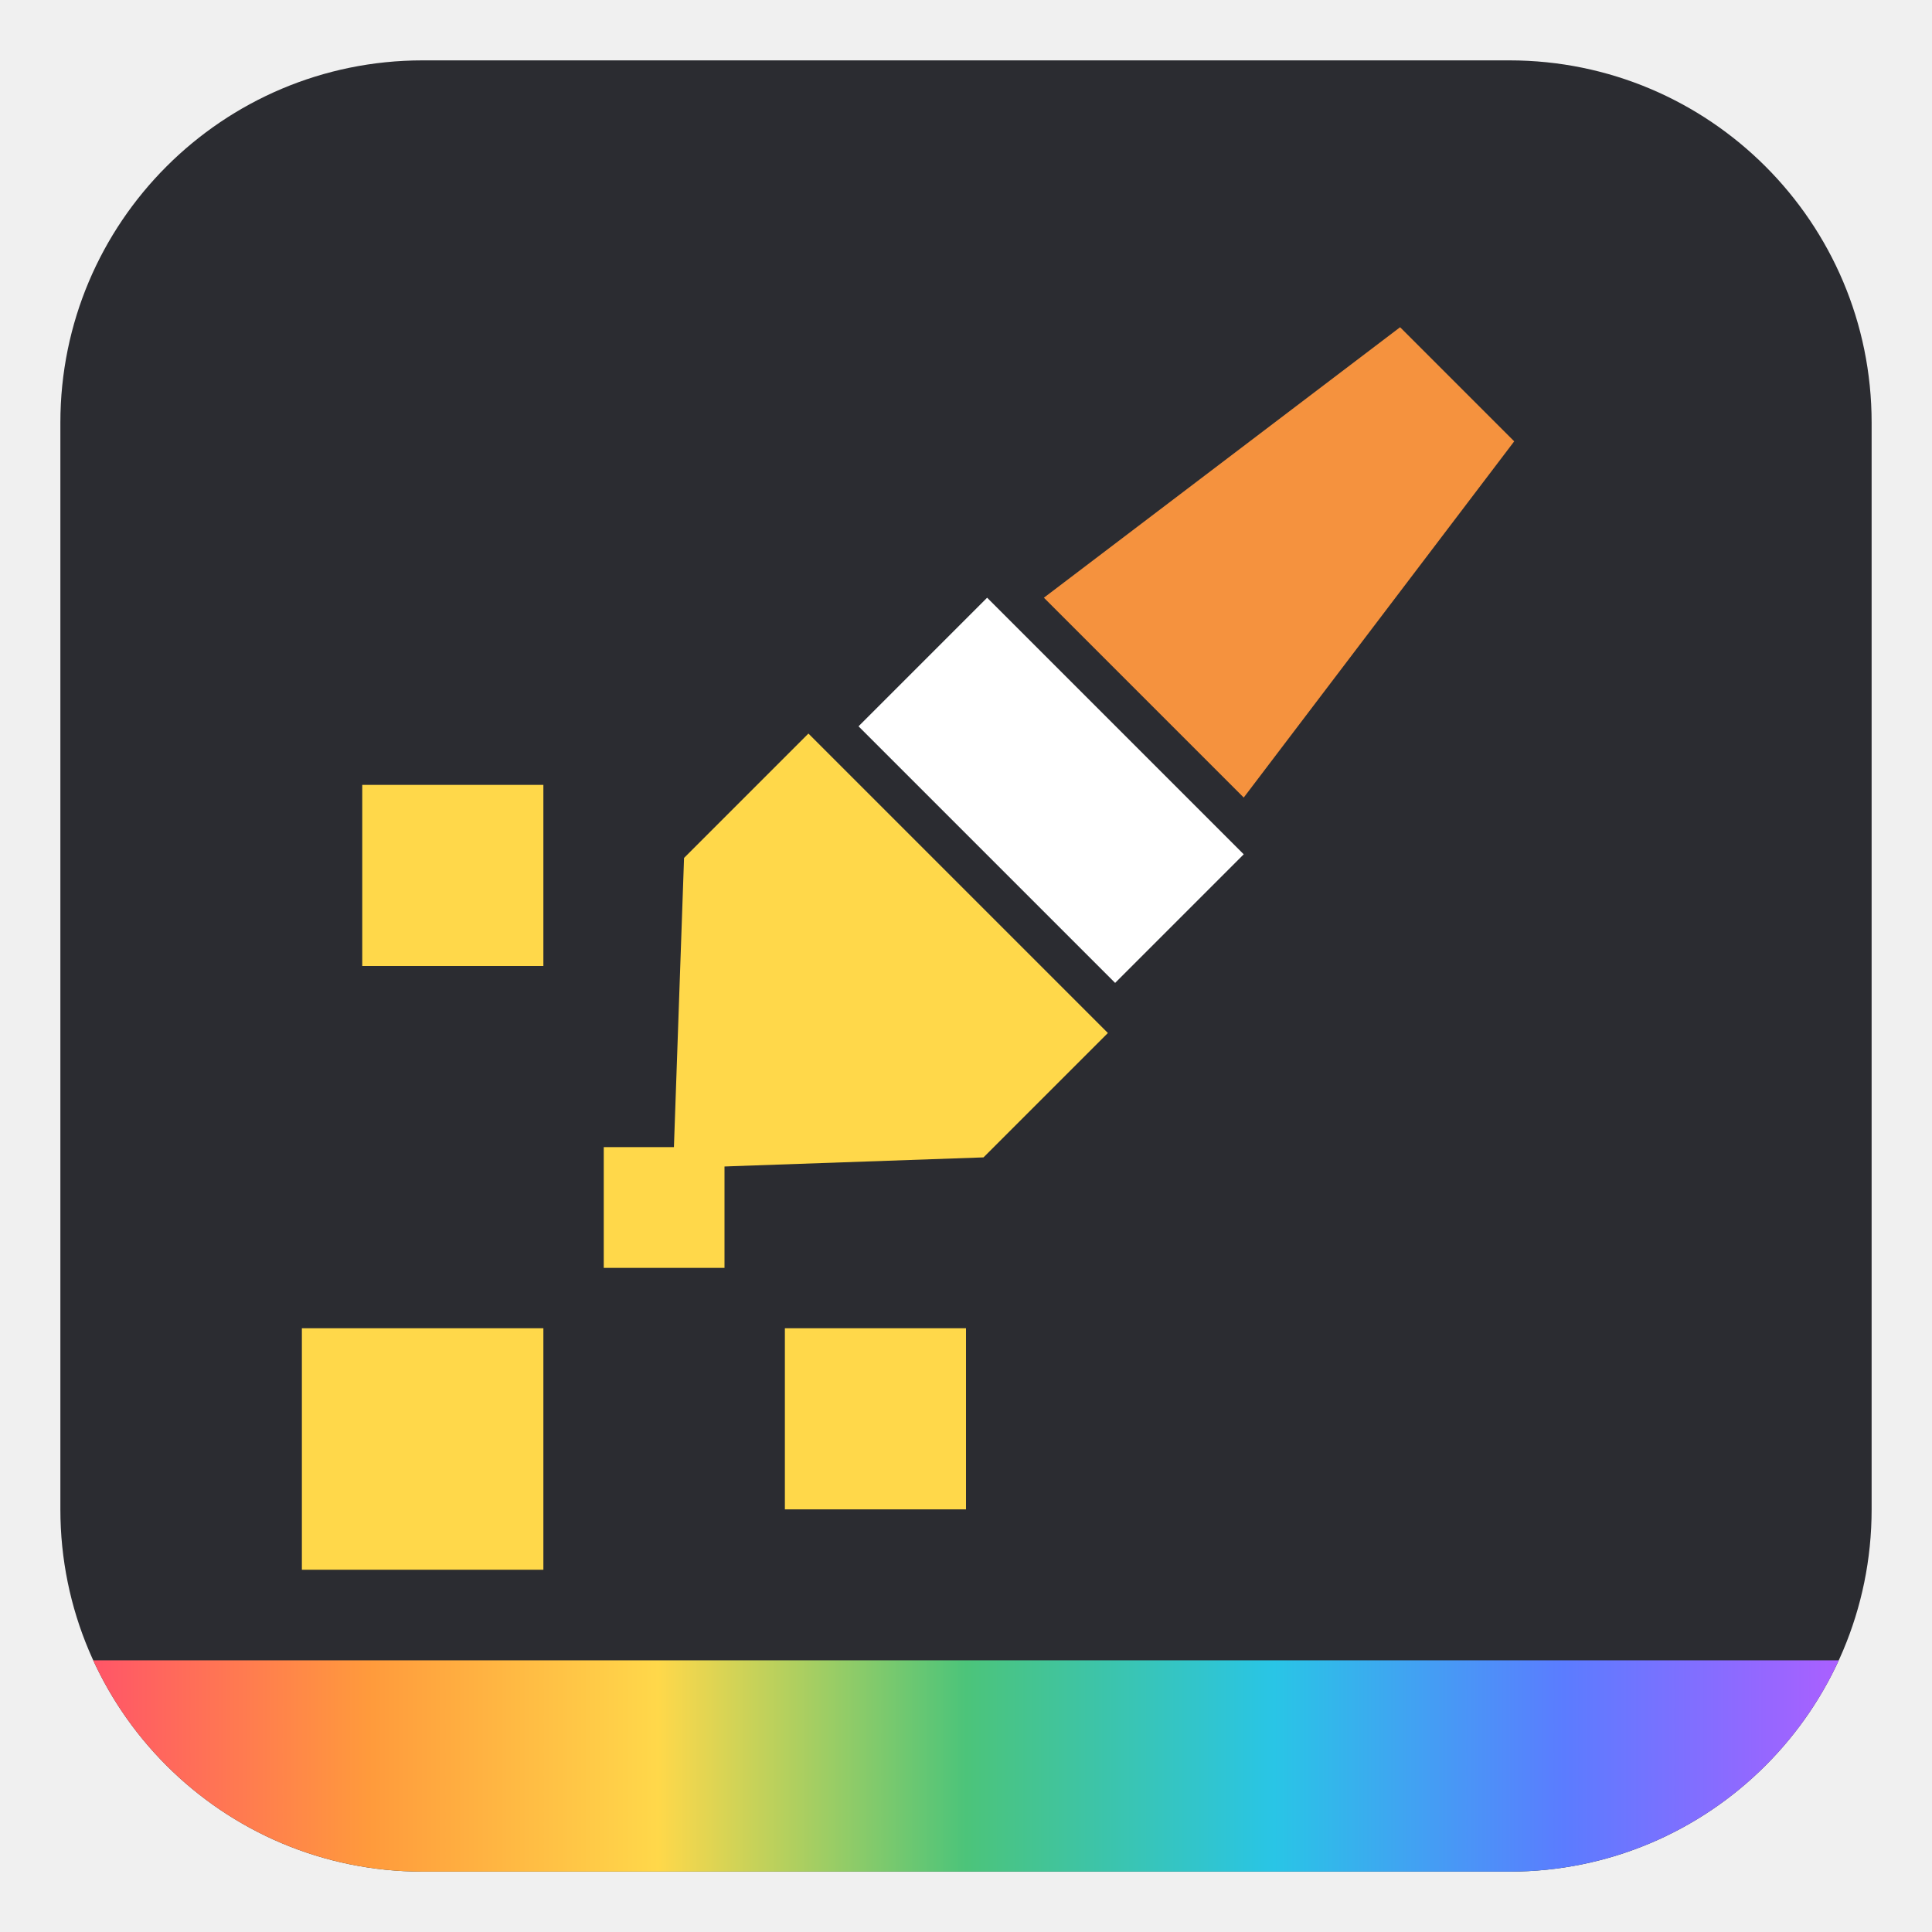
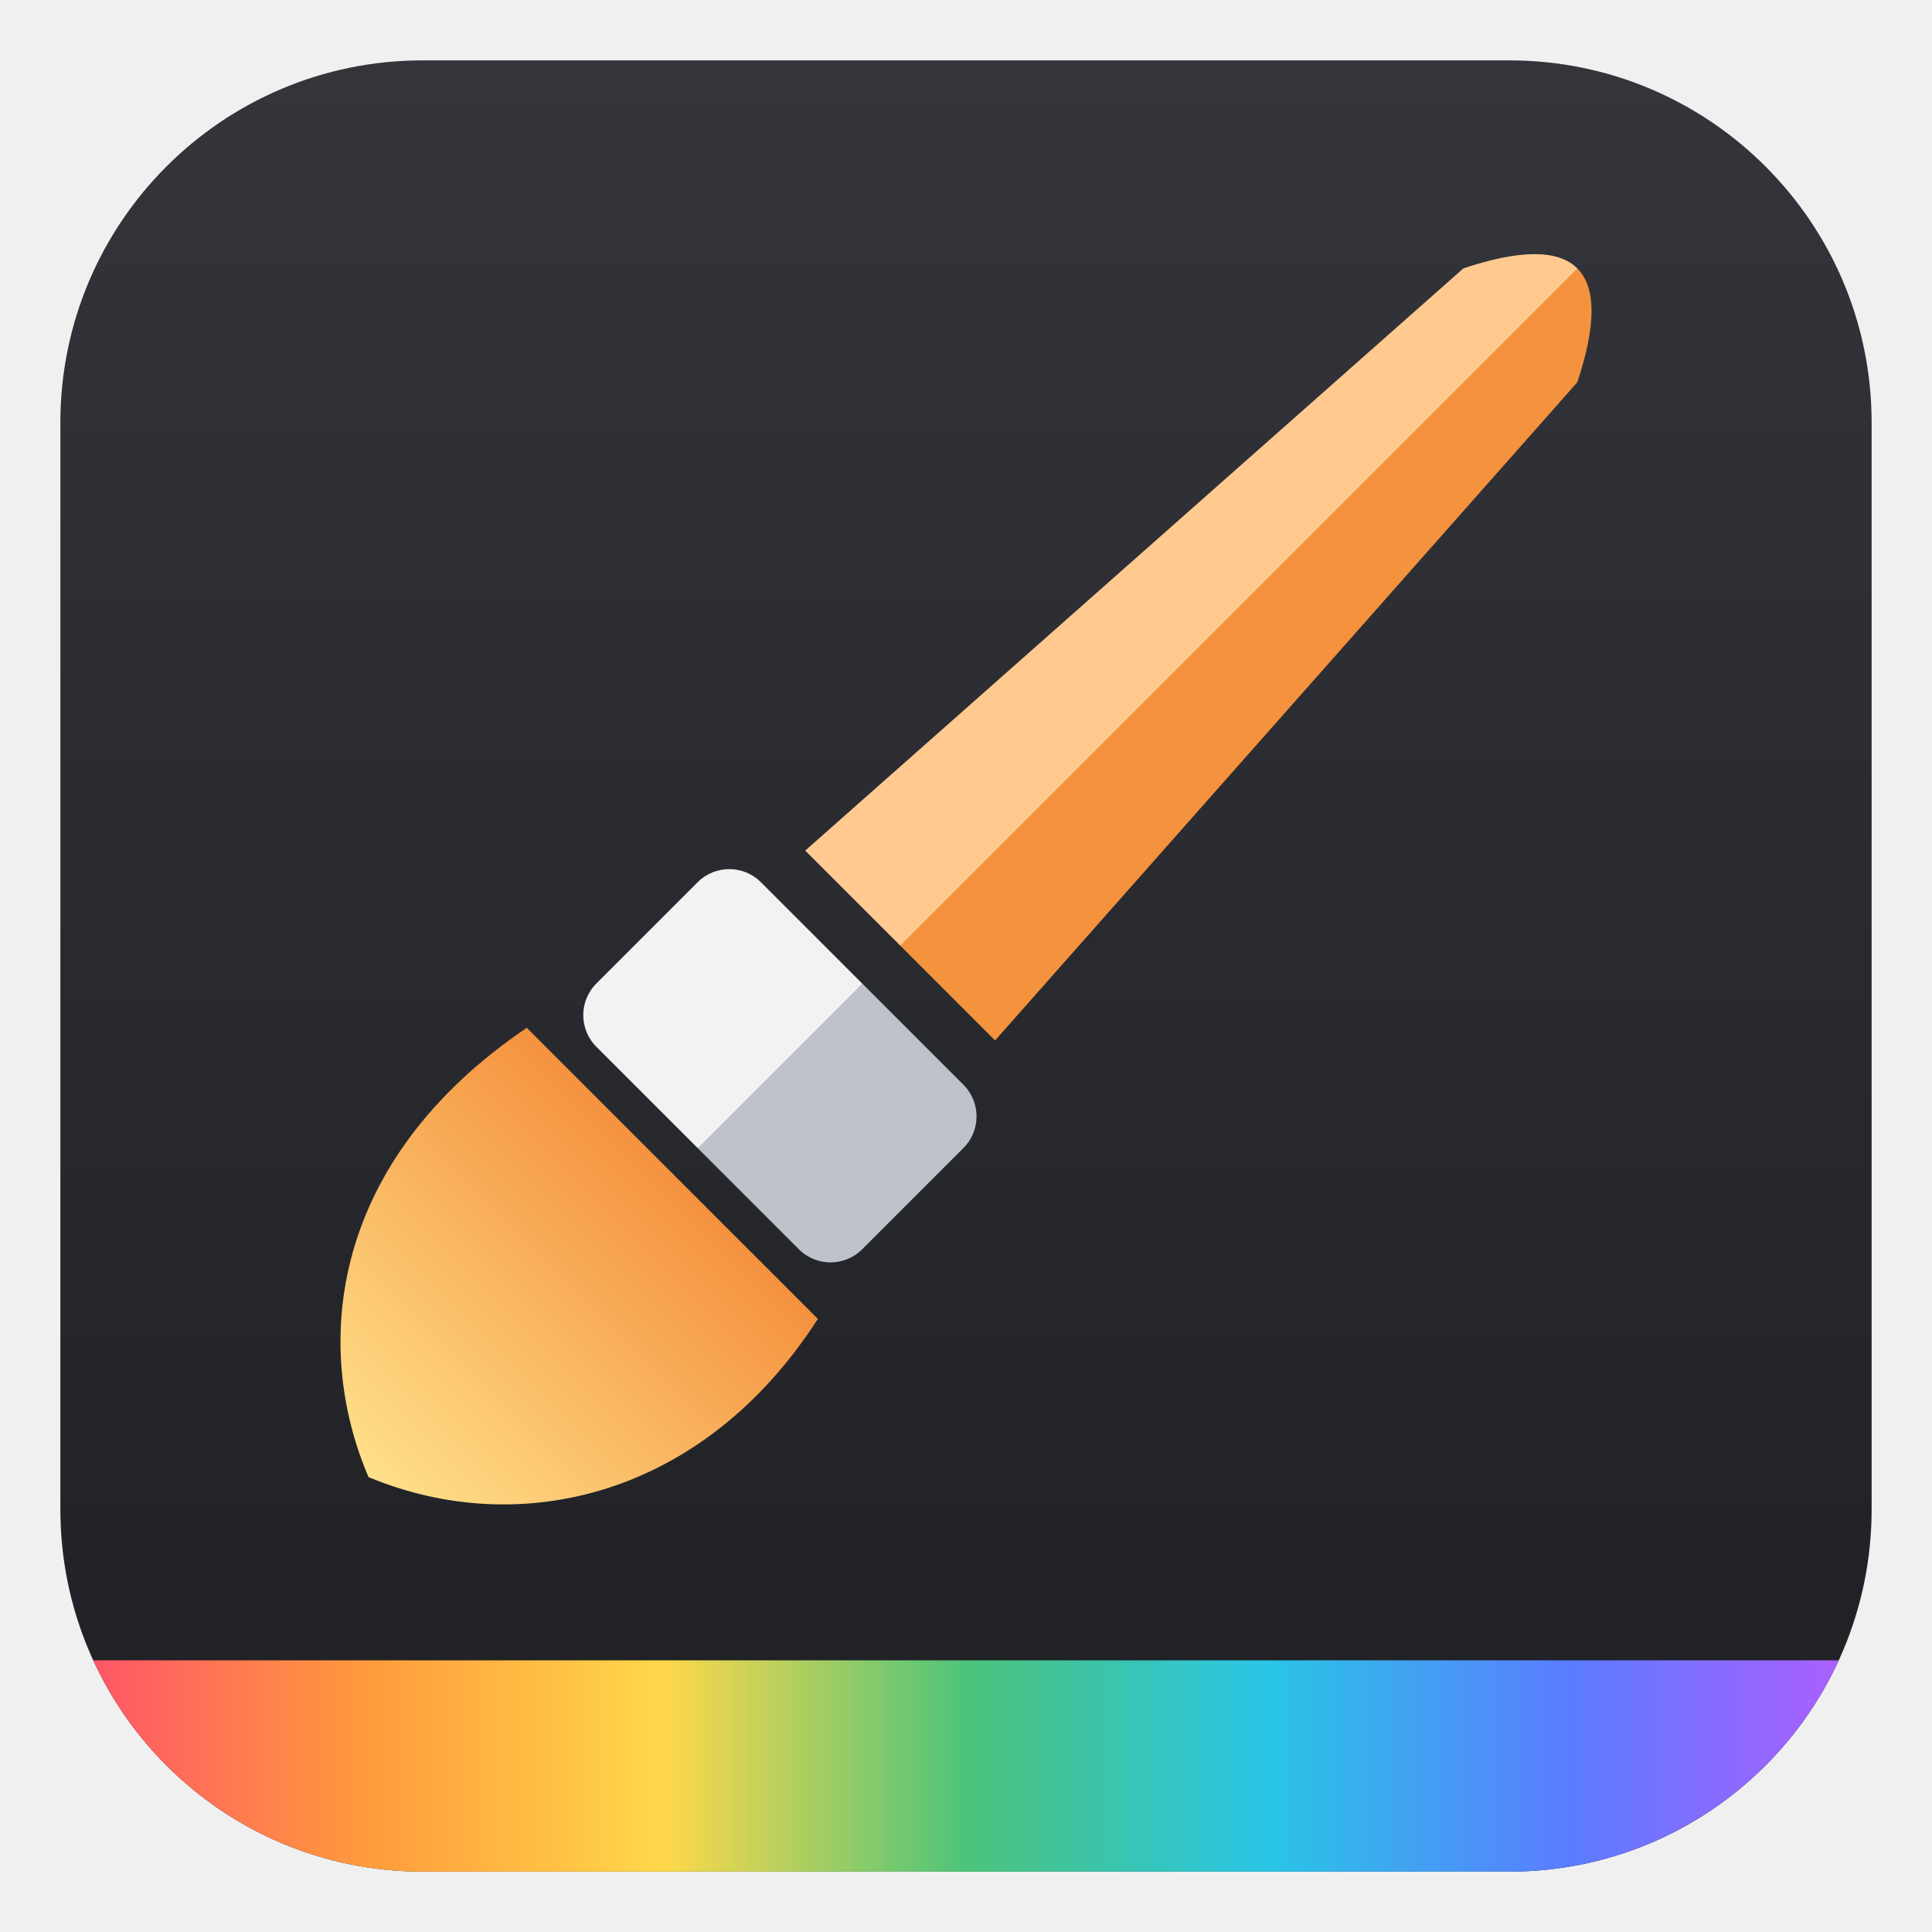
- <svg xmlns="http://www.w3.org/2000/svg" version="1.1" width="32" height="32" viewBox="0 0 32 32">
+ <svg xmlns="http://www.w3.org/2000/svg" viewBox="0 0 32 32" width="32" height="32">
  <defs>
+     <linearGradient id="imago-c-s32-tile" x1="0" y1="0" x2="0" y2="1">
+       <stop offset="0" stop-color="#34353B" />
+       <stop offset="1" stop-color="#1E1F23" />
+     </linearGradient>
    <linearGradient id="imago-c-s32-spec" x1="1" y1="0" x2="31" y2="0" gradientUnits="userSpaceOnUse">
-       <stop offset="0" stop-color="#FF4D6D" />
-       <stop offset="0.17" stop-color="#FF9A3C" />
-       <stop offset="0.33" stop-color="#FFD84A" />
-       <stop offset="0.5" stop-color="#4CC47A" />
-       <stop offset="0.67" stop-color="#29C5E6" />
-       <stop offset="0.83" stop-color="#5B7CFF" />
-       <stop offset="1" stop-color="#B45CFF" />
+       <stop offset="0.000" stop-color="#FF4D6D" />
+       <stop offset="0.167" stop-color="#FF9A3C" />
+       <stop offset="0.333" stop-color="#FFD84A" />
+       <stop offset="0.500" stop-color="#4CC47A" />
+       <stop offset="0.667" stop-color="#29C5E6" />
+       <stop offset="0.833" stop-color="#5B7CFF" />
+       <stop offset="1.000" stop-color="#B45CFF" />
    </linearGradient>
    <clipPath id="imago-c-s32-clip">
      <rect x="1" y="1" width="30" height="30" rx="6" />
    </clipPath>
+     <linearGradient id="imago-c-s32-hdl" x1="0" y1="0" x2="1" y2="0">
+       <stop offset="0" stop-color="#FFC98F" />
+       <stop offset="0.5" stop-color="#FFC98F" />
+       <stop offset="0.5" stop-color="#F5923E" />
+       <stop offset="1" stop-color="#F5923E" />
+     </linearGradient>
+     <linearGradient id="imago-c-s32-fer" x1="0" y1="0" x2="1" y2="0">
+       <stop offset="0" stop-color="#F2F2F2" />
+       <stop offset="0.5" stop-color="#F2F2F2" />
+       <stop offset="0.5" stop-color="#BFC3C9" />
+       <stop offset="1" stop-color="#BFC3C9" />
+     </linearGradient>
+     <linearGradient id="imago-c-s32-tuft" x1="0" y1="1" x2="0" y2="0">
+       <stop offset="0" stop-color="#FFE08A" />
+       <stop offset="1" stop-color="#F5923E" />
+     </linearGradient>
  </defs>
-   <rect x="1" y="1" width="30" height="30" rx="6" fill="#2B2C31" />
+   <rect x="1" y="1" width="30" height="30" rx="6" fill="url(#imago-c-s32-tile)" />
  <rect x="1" y="27.5" width="30" height="3.5" fill="url(#imago-c-s32-spec)" clip-path="url(#imago-c-s32-clip)" />
-   <path d="M17.29 9.9L20.6 13.21L25.08 7.31L23.19 5.42Z" fill="#F5923E" />
-   <path d="M14.22 12.03L18.47 16.28L20.6 14.15L16.35 9.9Z" fill="#FFFFFF" />
-   <path d="M11.15 19.35L16.29 19.17L18.35 17.11L13.39 12.15L11.33 14.21Z" fill="#FFD84A" />
-   <rect x="5" y="22" width="4" height="4" fill="#FFD84A" />
-   <rect x="6" y="13" width="3" height="3" fill="#FFD84A" />
-   <rect x="13" y="22" width="3" height="3" fill="#FFD84A" />
-   <rect x="10" y="19" width="2" height="2" fill="#FFD84A" />
+   <g transform="translate(16.000 14.570) scale(0.1577) translate(-140.75 -117.25)">
+     <g transform="translate(78 180) rotate(45) scale(0.94)">
+       <path d="M-15 -84L15 -84L9 -182Q0 -200 -9 -182Z" fill="url(#imago-c-s32-hdl)" />
+       <rect x="-21" y="-78" width="42" height="26" rx="5" fill="url(#imago-c-s32-fer)" />
+       <path d="M0 0C17 -7 28 -25 23 -48L-23 -48C-28 -22 -15 -6 0 0Z" fill="url(#imago-c-s32-tuft)" />
+     </g>
+   </g>
</svg>
